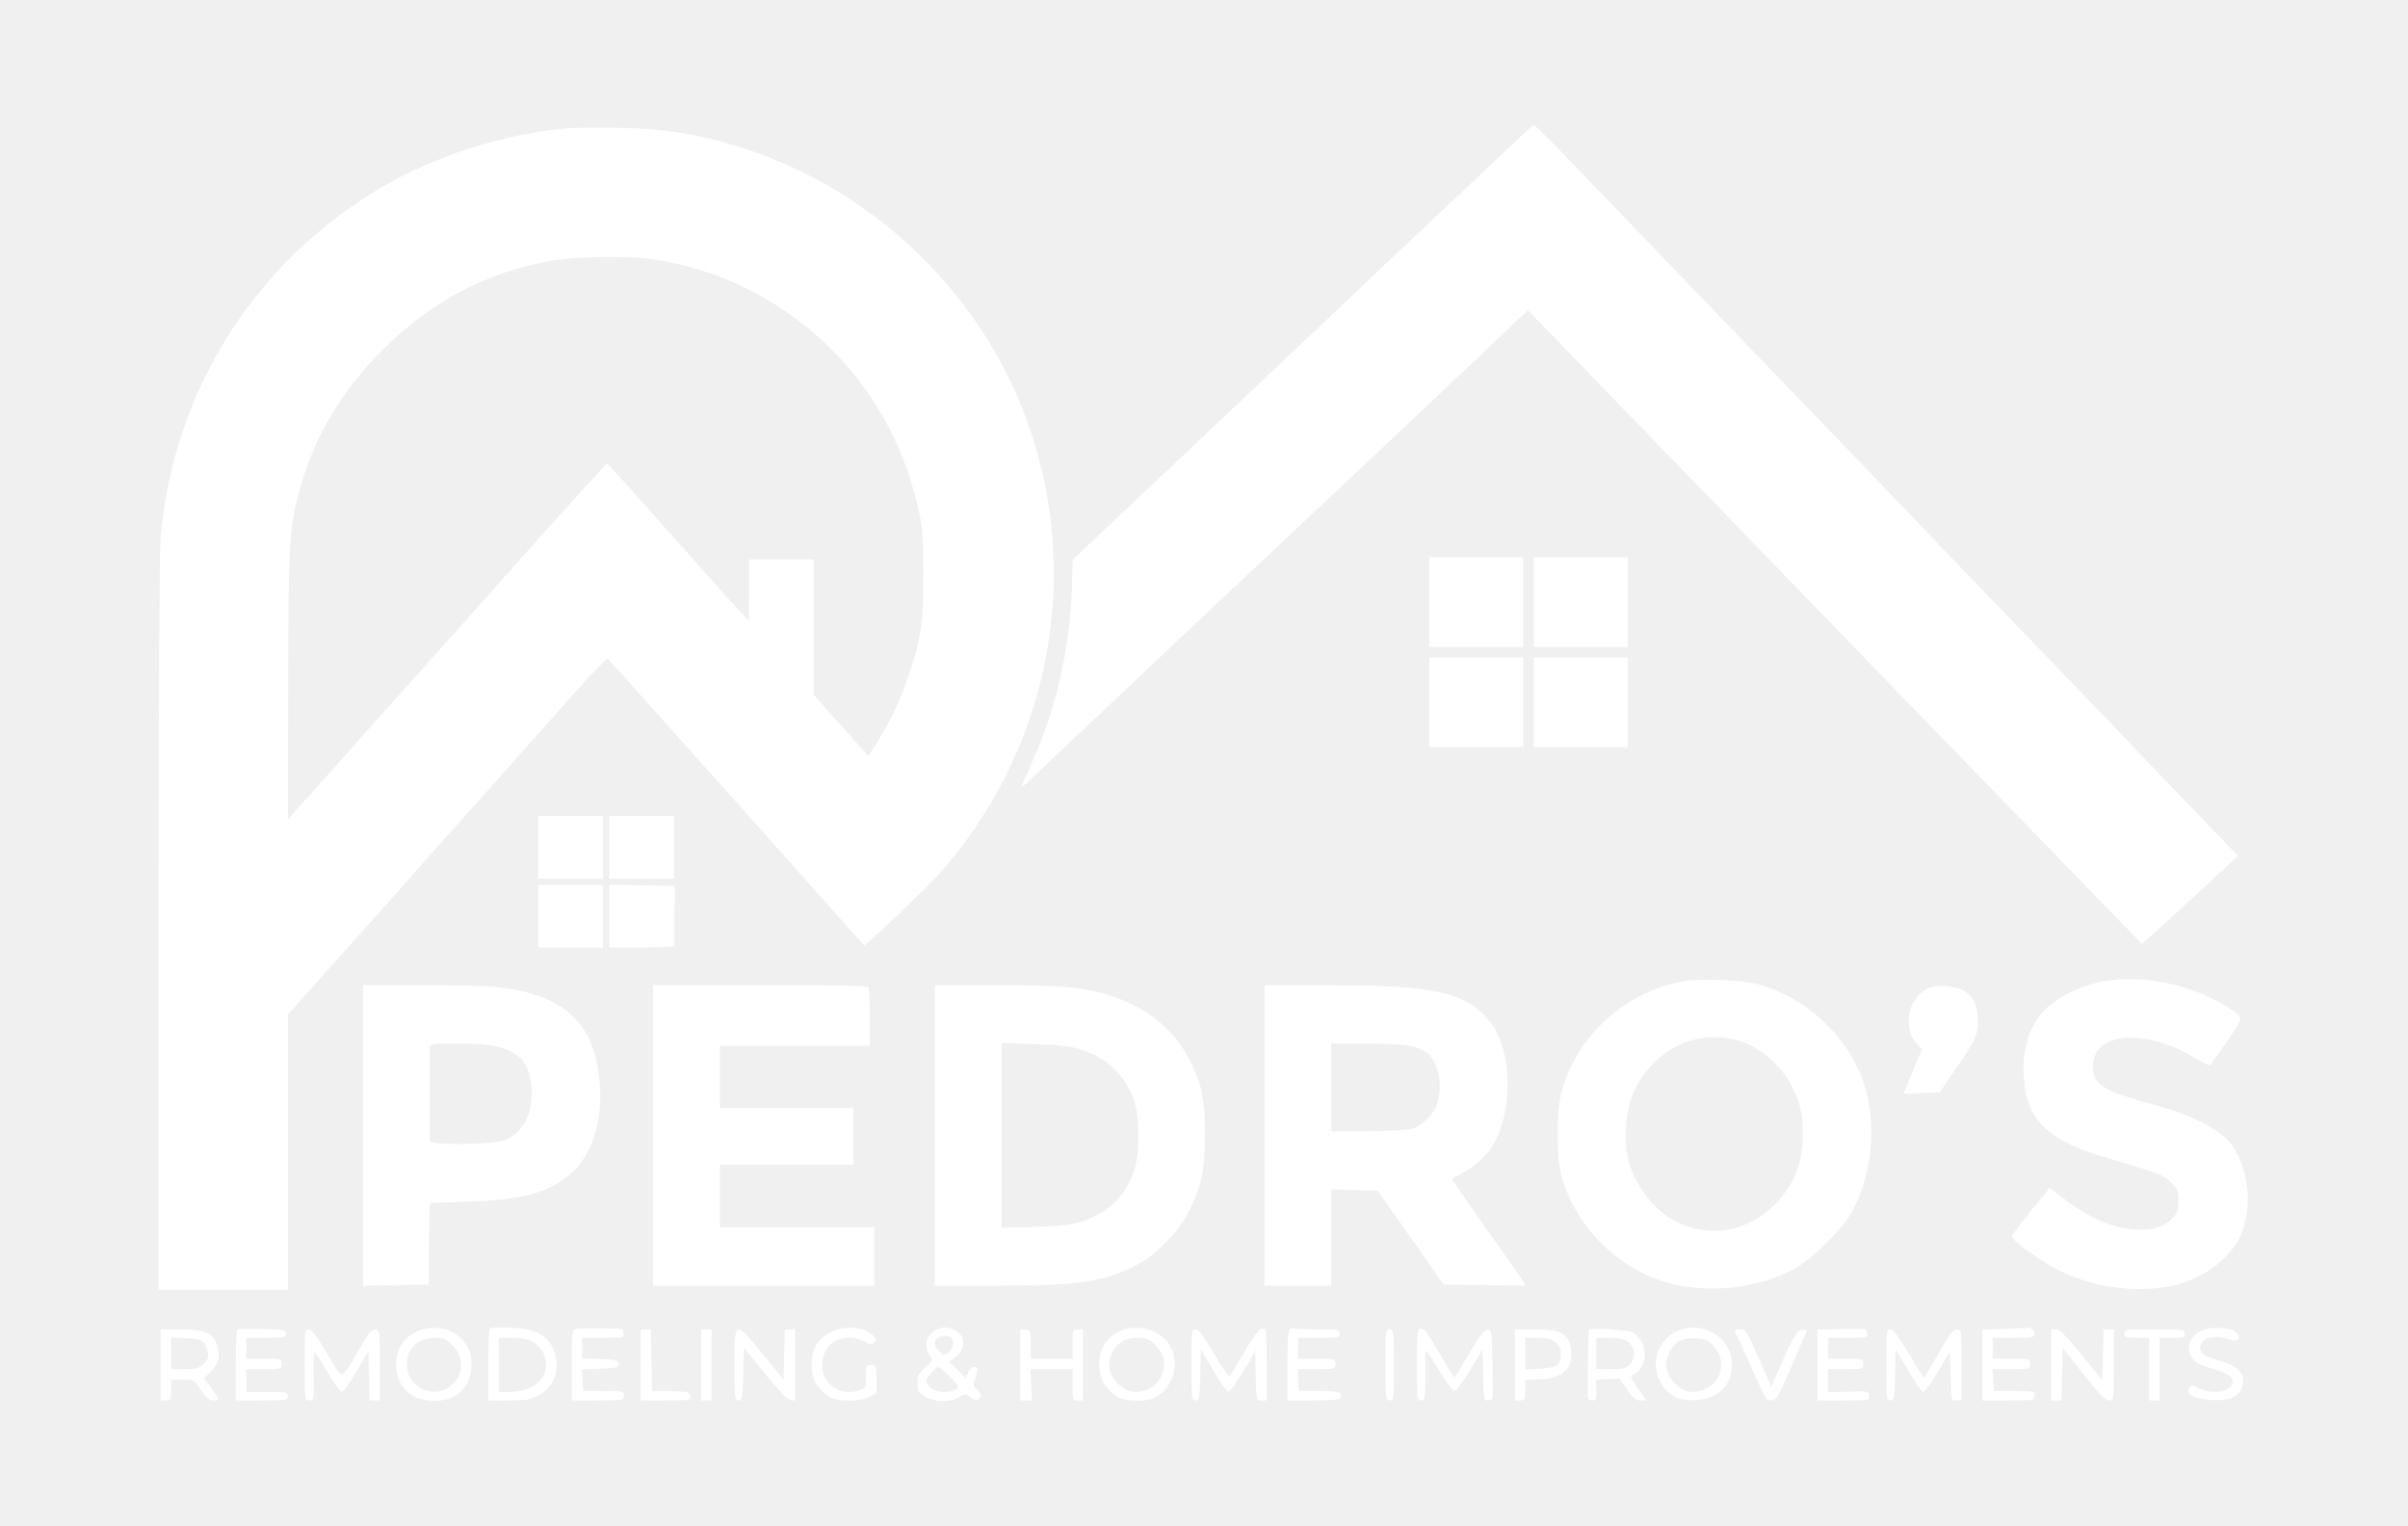
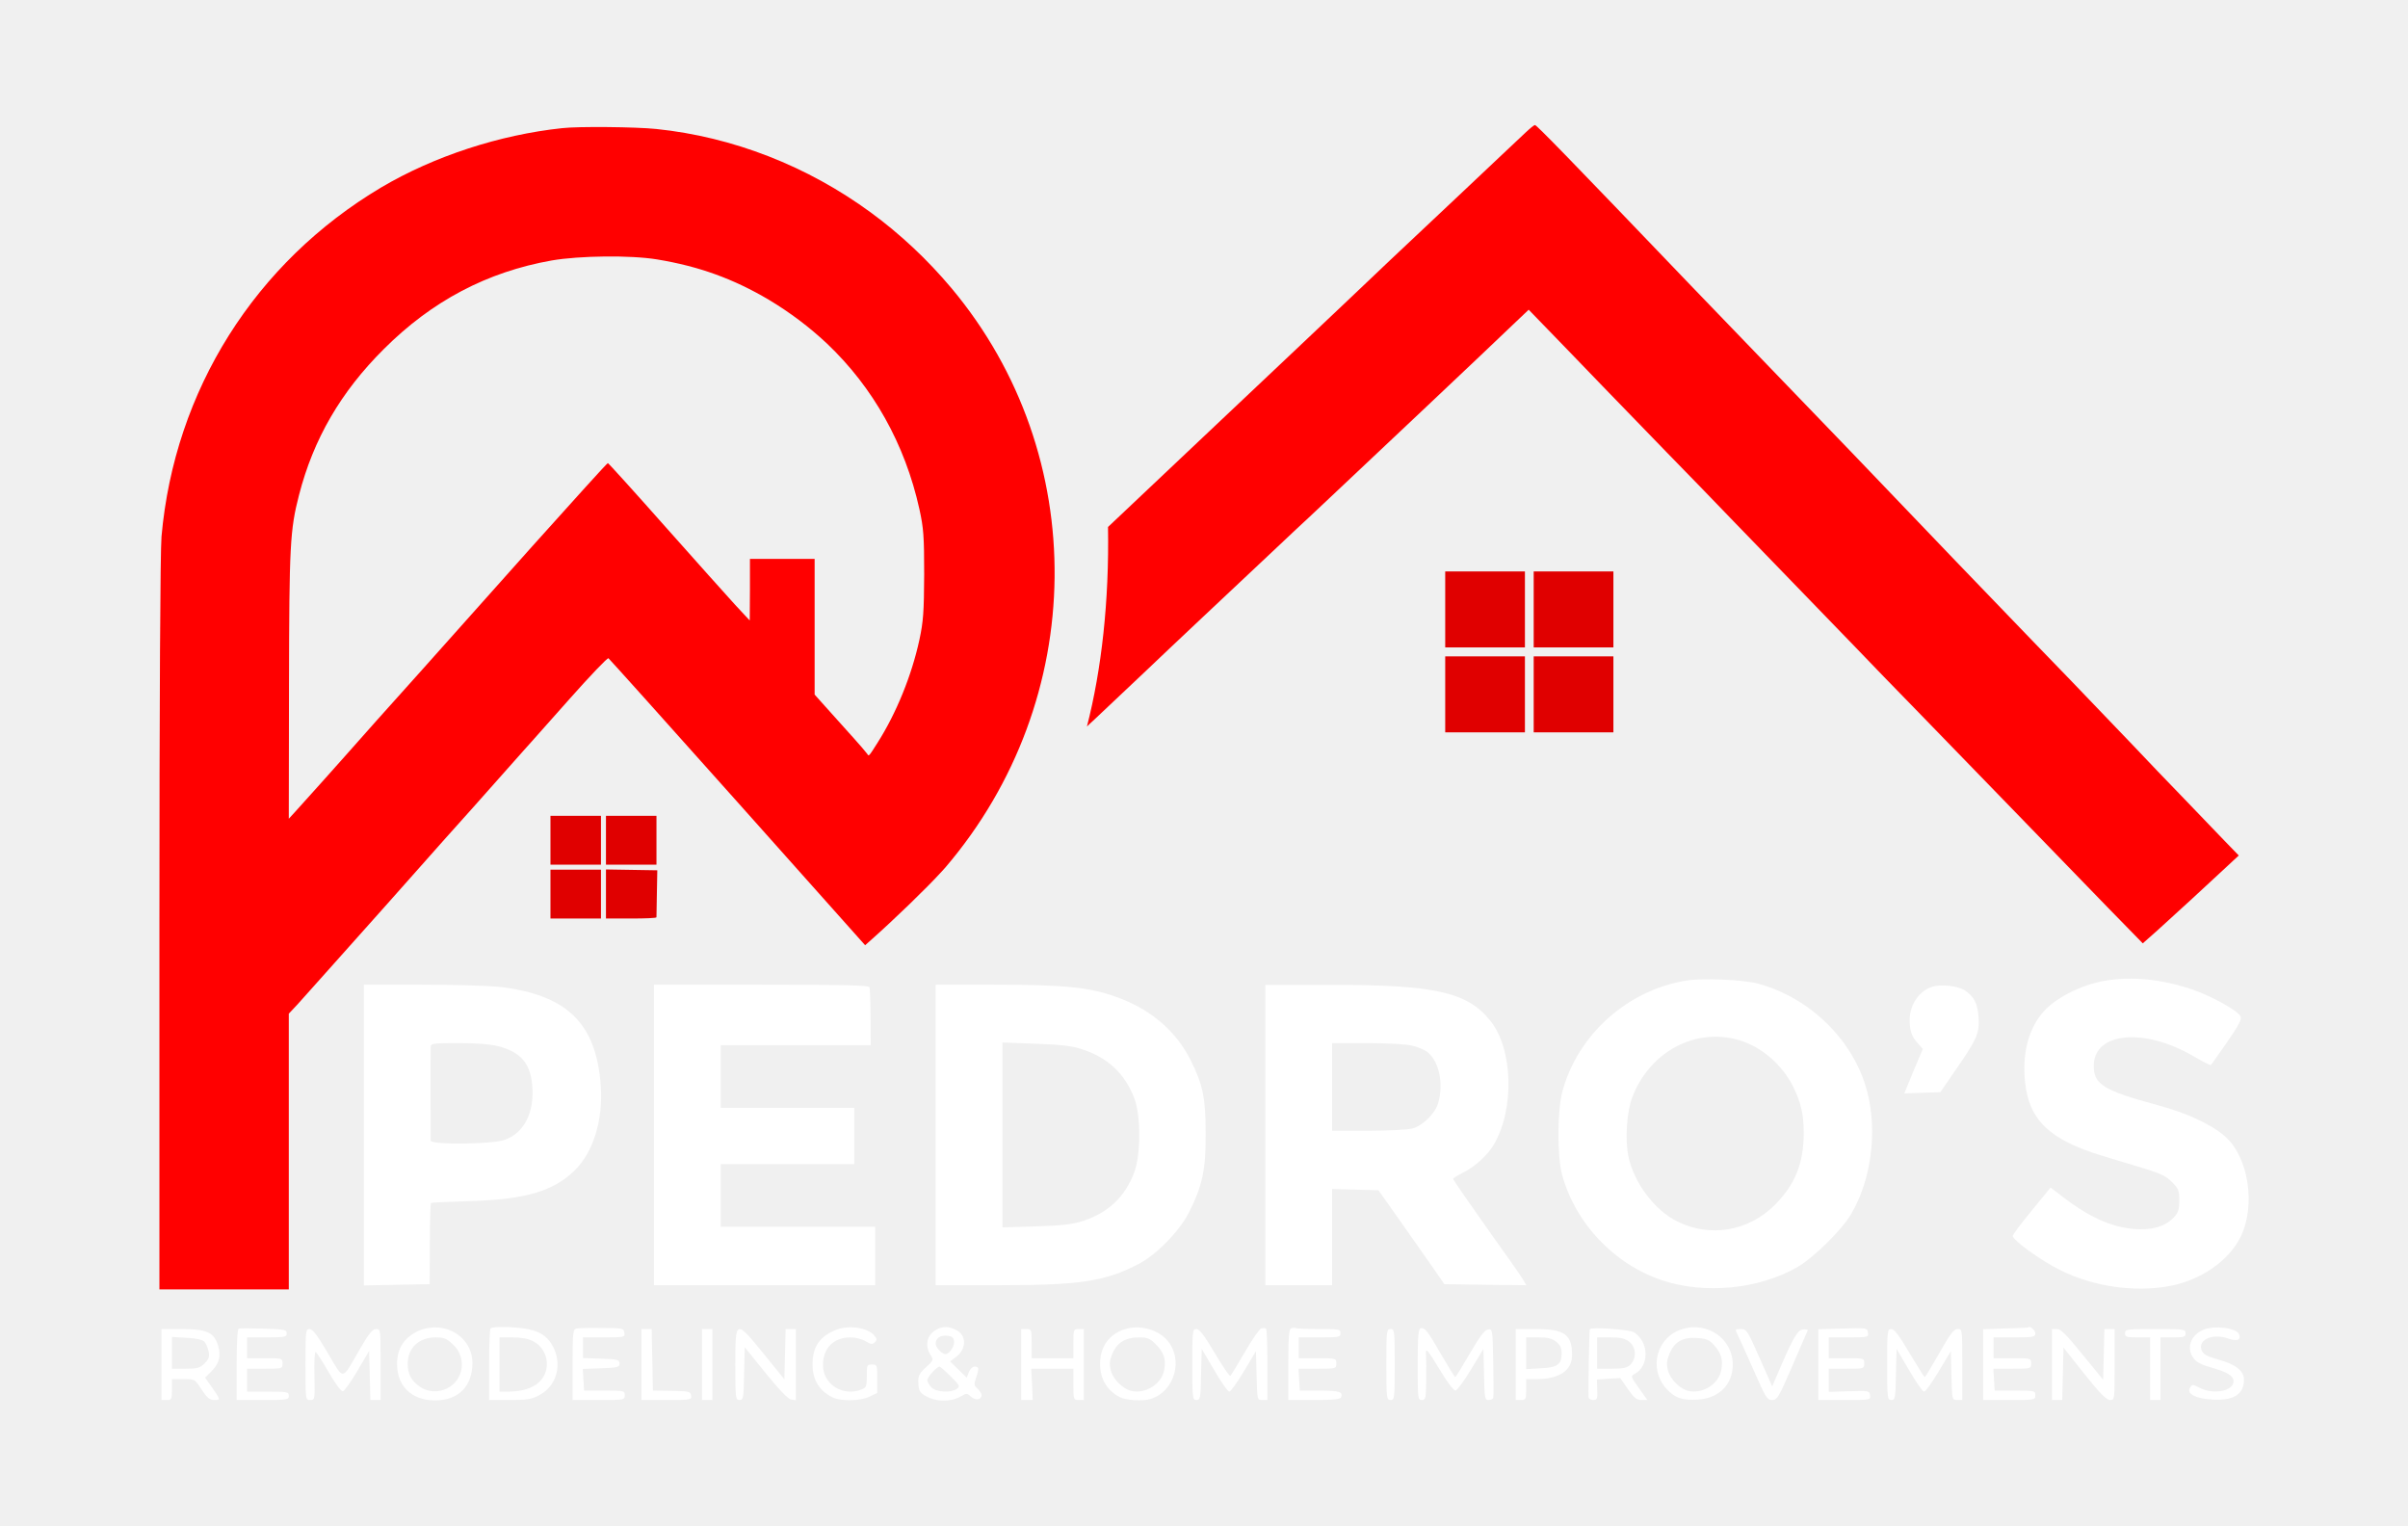
- <svg xmlns="http://www.w3.org/2000/svg" version="1.0" width="1154pt" height="731pt" viewBox="0 0 1154 731" preserveAspectRatio="xMidYMid meet">
-   <g transform="translate(0,731) scale(0.1,-0.1)" fill="white" stroke="none">
-     <path d="M7305 6672 c-22 -21 -164 -154 -315 -297 -314 -295 -393 -370 -540 -510 -58 -55 -376 -356 -708 -669 l-602 -569 -1 -71 c-4 -324 -76 -653 -204 -923 -24 -51 -41 -93 -38 -93 4 0 45 37 92 83 47 45 158 150 246 232 88 83 200 189 250 236 49 47 173 164 275 260 102 96 252 237 334 314 82 77 160 151 175 164 14 13 60 56 101 95 41 39 237 224 435 410 198 187 395 373 438 415 l79 75 96 -99 c53 -55 169 -174 256 -265 88 -91 230 -237 315 -325 86 -88 228 -234 315 -325 88 -91 225 -233 305 -315 80 -83 202 -209 271 -280 69 -72 208 -216 310 -320 102 -105 309 -318 460 -474 151 -156 352 -363 445 -459 l170 -174 70 62 c81 73 253 231 334 307 l56 52 -65 68 c-36 37 -124 129 -195 203 -72 74 -184 191 -249 260 -277 289 -338 353 -481 500 -82 85 -247 256 -365 379 -231 241 -443 463 -500 522 -203 210 -564 585 -770 799 -590 616 -740 770 -748 770 -4 0 -25 -17 -47 -38z" />
-     <path d="M2690 6693 c-300 -32 -613 -134 -867 -284 -604 -358 -991 -971 -1053 -1672 -6 -69 -10 -787 -10 -1859 l0 -1748 310 0 310 0 0 660 0 661 44 47 c24 26 215 241 426 477 210 237 396 446 414 465 17 19 85 96 151 170 66 74 124 140 130 146 5 6 88 99 184 207 96 108 178 194 183 191 4 -3 283 -313 619 -690 l611 -685 26 23 c126 112 303 284 359 350 686 803 699 1975 29 2775 -359 430 -874 707 -1415 762 -96 10 -372 13 -451 4z m455 -628 c200 -33 364 -92 535 -193 370 -219 626 -573 722 -1003 20 -91 23 -130 23 -314 -1 -179 -4 -225 -23 -313 -37 -171 -111 -352 -200 -492 -43 -68 -42 -67 -50 -54 -4 6 -39 47 -78 90 -39 43 -94 105 -123 137 l-51 57 0 325 0 325 -155 0 -155 0 0 -147 -1 -148 -69 74 c-38 41 -189 211 -337 377 -147 166 -271 303 -274 303 -3 1 -165 -178 -360 -396 -195 -219 -437 -490 -538 -603 -226 -252 -220 -245 -366 -410 -66 -74 -138 -155 -161 -180 -23 -25 -55 -61 -72 -80 l-32 -35 1 640 c1 672 5 744 48 911 69 268 200 494 406 699 231 231 495 370 805 425 133 23 378 26 505 5z" />
-     <path d="M6850 4425 l0 -215 225 0 225 0 0 215 0 215 -225 0 -225 0 0 -215z" />
-     <path d="M7350 4425 l0 -215 225 0 225 0 0 215 0 215 -225 0 -225 0 0 -215z" />
-     <path d="M6850 3945 l0 -215 225 0 225 0 0 215 0 215 -225 0 -225 0 0 -215z" />
-     <path d="M7350 3945 l0 -215 225 0 225 0 0 215 0 215 -225 0 -225 0 0 -215z" />
-     <path d="M2580 3250 l0 -150 155 0 155 0 0 150 0 150 -155 0 -155 0 0 -150z" />
-     <path d="M2920 3250 l0 -150 155 0 155 0 0 150 0 150 -155 0 -155 0 0 -150z" />
-     <path d="M2580 2920 l0 -150 155 0 155 0 0 150 0 150 -155 0 -155 0 0 -150z" />
-     <path d="M2920 2920 l0 -150 155 0 c85 0 155 3 155 8 0 4 1 70 2 147 l2 140 -157 3 -157 3 0 -151z" />
-     <path d="M8079 2610 c-282 -45 -521 -258 -595 -530 -25 -91 -26 -310 -2 -400 63 -232 247 -428 478 -506 204 -69 467 -43 650 63 79 46 213 178 258 255 95 162 126 392 77 583 -62 244 -272 452 -524 520 -68 19 -266 27 -342 15z m252 -286 c105 -31 203 -115 256 -218 39 -77 53 -135 53 -226 0 -147 -41 -247 -138 -345 -126 -126 -309 -158 -467 -80 -109 53 -209 186 -235 312 -17 81 -8 215 19 285 84 218 303 334 512 272z" />
-     <path d="M10085 2609 c-119 -20 -248 -87 -305 -159 -66 -83 -93 -196 -79 -328 19 -181 118 -275 367 -351 56 -17 147 -45 202 -61 79 -24 108 -38 135 -66 31 -31 35 -40 35 -88 0 -43 -5 -58 -25 -80 -37 -40 -91 -59 -164 -58 -117 2 -232 50 -365 152 l-63 48 -89 -109 c-49 -59 -90 -114 -92 -122 -4 -19 137 -121 232 -167 158 -77 348 -104 514 -75 153 27 289 121 346 237 74 152 37 385 -76 482 -67 58 -184 112 -323 149 -258 70 -305 99 -305 188 0 162 242 185 480 45 41 -24 77 -42 81 -41 3 2 38 52 79 111 57 83 71 110 63 123 -18 30 -140 97 -234 129 -142 48 -286 63 -414 41z" />
-     <path d="M1740 1870 l0 -721 158 3 157 3 1 193 c0 105 3 194 5 196 2 2 87 6 189 9 264 8 397 47 500 147 89 87 137 242 125 406 -21 300 -163 437 -490 474 -49 5 -215 10 -367 10 l-278 0 0 -720z m644 425 c105 -27 152 -80 162 -181 14 -132 -37 -236 -133 -268 -60 -21 -353 -24 -353 -3 -1 31 -1 434 0 450 0 15 13 17 133 17 87 0 153 -5 191 -15z" />
-     <path d="M3130 1870 l0 -720 530 0 530 0 0 140 0 140 -370 0 -370 0 0 150 0 150 320 0 320 0 0 135 0 135 -320 0 -320 0 0 150 0 150 359 0 360 0 -1 133 c0 72 -3 138 -5 145 -4 9 -117 12 -519 12 l-514 0 0 -720z" />
-     <path d="M4480 1870 l0 -720 303 0 c393 0 509 18 672 103 84 44 195 158 239 246 64 126 81 205 80 376 0 171 -13 236 -72 353 -66 133 -181 235 -332 294 -140 55 -258 68 -612 68 l-278 0 0 -720z m697 412 c128 -40 211 -119 256 -239 31 -84 30 -273 -2 -354 -44 -116 -123 -190 -241 -230 -53 -17 -96 -23 -227 -27 l-163 -5 0 443 0 443 158 -6 c117 -4 173 -10 219 -25z" />
-     <path d="M6060 1869 l0 -719 160 0 160 0 0 230 0 231 111 -3 111 -3 106 -150 c58 -82 129 -184 158 -225 l52 -75 197 -3 196 -2 -16 27 c-9 16 -88 128 -176 251 -87 123 -159 227 -159 231 0 4 20 17 45 29 57 28 120 84 150 136 100 170 92 457 -16 592 -110 139 -268 174 -771 173 l-308 0 0 -720z m699 430 c28 -6 62 -20 77 -31 56 -45 79 -149 53 -243 -14 -51 -73 -110 -124 -124 -22 -6 -118 -11 -212 -11 l-173 0 0 210 0 210 165 0 c90 0 187 -5 214 -11z" />
-     <path d="M9256 2580 c-61 -19 -106 -83 -108 -153 -1 -57 9 -86 39 -118 l24 -27 -45 -106 -44 -107 86 3 87 3 72 105 c104 149 116 178 111 253 -4 68 -23 103 -70 132 -34 20 -113 28 -152 15z" />
-     <path d="M1140 942 c-6 -2 -10 -71 -10 -173 l0 -169 125 0 c118 0 125 1 125 20 0 19 -7 20 -100 20 l-100 0 0 55 0 55 85 0 c84 0 85 0 85 25 0 25 -1 25 -85 25 l-85 0 0 50 0 50 95 0 c87 0 95 2 95 19 0 18 -9 20 -110 23 -61 2 -115 2 -120 0z" />
-     <path d="M2015 937 c-79 -31 -118 -88 -116 -169 2 -104 71 -169 180 -170 113 -1 181 67 181 180 0 95 -79 170 -180 170 -19 0 -48 -5 -65 -11z m151 -70 c47 -43 57 -113 24 -165 -38 -61 -122 -79 -181 -39 -41 28 -59 60 -59 110 0 76 52 126 133 127 40 0 53 -5 83 -33z" />
-     <path d="M2347 943 c-4 -3 -7 -82 -7 -175 l0 -168 98 0 c84 0 105 3 142 23 80 42 110 137 71 223 -24 53 -60 80 -122 93 -55 12 -172 15 -182 4z m203 -61 c73 -36 90 -137 32 -194 -31 -31 -81 -47 -149 -48 l-43 0 0 130 0 130 63 0 c39 0 75 -6 97 -18z" />
-     <path d="M2758 942 c-16 -3 -18 -20 -18 -173 l0 -169 125 0 c123 0 125 0 125 23 0 21 -3 22 -97 22 l-98 0 -3 52 -3 52 88 3 c80 3 88 5 88 23 0 18 -8 20 -87 23 l-88 3 0 49 0 50 101 0 c98 0 100 1 97 22 -3 22 -7 23 -108 23 -58 1 -113 0 -122 -3z" />
-     <path d="M4005 937 c-81 -32 -115 -81 -115 -167 0 -72 31 -124 93 -156 39 -21 135 -20 180 2 l37 18 0 68 c0 66 -1 68 -25 68 -24 0 -25 -3 -25 -55 0 -50 -2 -56 -26 -65 -90 -35 -184 26 -184 117 0 82 51 133 132 133 24 0 56 -8 73 -19 26 -15 32 -16 44 -4 11 12 10 17 -5 34 -32 36 -120 49 -179 26z" />
-     <path d="M4485 938 c-47 -25 -59 -77 -29 -123 15 -23 14 -25 -22 -58 -31 -28 -38 -41 -37 -70 1 -47 8 -56 54 -77 46 -20 109 -17 151 8 25 15 29 15 47 -2 22 -20 51 -15 51 7 0 8 -9 22 -19 31 -18 16 -18 21 -6 56 7 21 11 41 8 44 -14 14 -34 4 -44 -21 l-10 -26 -40 39 -40 39 26 19 c53 38 55 105 4 131 -33 18 -66 19 -94 3z m83 -56 c4 -24 -22 -62 -41 -62 -17 0 -47 32 -47 50 0 26 22 41 55 38 23 -2 31 -9 33 -26z m-16 -169 c43 -42 46 -48 30 -59 -27 -21 -99 -17 -122 6 -11 11 -20 27 -20 35 0 15 46 65 59 65 3 0 27 -21 53 -47z" />
-     <path d="M5389 940 c-76 -23 -120 -83 -121 -163 -1 -74 32 -131 94 -163 30 -16 111 -21 148 -9 117 36 160 193 77 284 -46 50 -130 72 -198 51z m146 -73 c39 -39 50 -72 40 -124 -12 -67 -91 -116 -159 -99 -40 10 -85 55 -96 96 -8 31 -7 47 6 80 22 54 63 80 128 80 41 0 53 -5 81 -33z" />
-     <path d="M6040 943 c-8 -2 -43 -53 -78 -113 -35 -60 -66 -112 -70 -114 -4 -3 -38 47 -75 110 -50 84 -73 114 -87 114 -19 0 -20 -7 -20 -170 0 -162 1 -170 20 -170 18 0 20 8 22 123 l3 122 60 -102 c33 -57 65 -103 72 -103 7 0 38 44 70 97 l58 97 3 -117 c3 -117 3 -117 27 -117 l25 0 0 169 c0 94 -3 172 -7 174 -5 2 -15 2 -23 0z" />
-     <path d="M6183 943 c-10 -3 -13 -48 -13 -174 l0 -169 124 0 c94 0 125 3 129 13 10 26 -9 32 -103 32 l-95 0 -3 53 -3 52 90 0 c90 0 91 0 91 25 0 25 -1 25 -90 25 l-90 0 0 50 0 50 100 0 c93 0 100 1 100 20 0 19 -7 20 -99 20 -55 0 -105 2 -113 4 -7 3 -19 2 -25 -1z" />
-     <path d="M6803 943 c-10 -4 -13 -48 -13 -174 0 -162 1 -169 20 -169 18 0 20 7 21 93 1 50 0 106 -1 122 -3 39 4 32 71 -78 30 -51 62 -92 70 -92 7 0 41 45 74 100 l60 100 3 -122 c2 -113 4 -123 21 -123 11 0 21 4 23 10 2 5 2 82 0 170 -3 159 -3 161 -25 158 -16 -2 -39 -33 -87 -115 -36 -62 -67 -113 -70 -113 -3 0 -33 49 -68 109 -65 114 -79 131 -99 124z" />
-     <path d="M7615 939 c-3 -4 -8 -294 -6 -326 1 -7 10 -13 21 -13 21 0 23 5 20 62 l-1 36 56 4 56 3 36 -52 c30 -43 42 -53 65 -53 l29 0 -41 57 c-39 55 -40 57 -20 68 71 38 69 153 -3 199 -22 14 -205 27 -212 15z m189 -60 c33 -26 36 -79 6 -109 -16 -16 -33 -20 -90 -20 l-70 0 0 75 0 75 64 0 c49 0 69 -5 90 -21z" />
-     <path d="M8059 940 c-123 -37 -164 -186 -79 -284 41 -46 78 -59 153 -54 101 6 167 72 167 168 0 122 -120 207 -241 170z m152 -78 c34 -38 43 -70 34 -119 -12 -67 -91 -116 -159 -99 -40 10 -85 55 -96 96 -8 31 -7 47 6 80 24 59 64 82 133 77 46 -3 59 -9 82 -35z" />
-     <path d="M8808 942 l-98 -3 0 -169 0 -170 126 0 c124 0 125 0 122 23 -3 21 -6 22 -100 19 l-98 -3 0 55 0 56 85 0 c84 0 85 0 85 25 0 25 -1 25 -85 25 l-85 0 0 50 0 50 96 0 c92 0 95 1 92 22 -3 24 -3 24 -140 20z" />
-     <path d="M9608 943 l-108 -4 0 -169 0 -170 125 0 c123 0 125 0 125 23 0 21 -3 22 -97 22 l-98 0 -3 53 -3 52 90 0 c90 0 91 0 91 25 0 25 -1 25 -90 25 l-90 0 0 50 0 50 100 0 c91 0 100 2 100 19 0 15 -26 38 -33 29 -1 -1 -50 -4 -109 -5z" />
-     <path d="M10554 936 c-62 -27 -82 -91 -44 -138 12 -17 41 -31 82 -42 77 -22 108 -40 108 -66 0 -47 -94 -66 -162 -32 -34 18 -36 18 -47 0 -17 -28 28 -52 109 -56 101 -6 150 26 150 96 0 42 -42 74 -124 96 -51 14 -70 24 -78 42 -23 51 49 85 125 59 44 -15 64 -8 54 19 -12 32 -119 45 -173 22z" />
-     <path d="M770 770 l0 -170 25 0 c23 0 25 3 25 50 l0 50 55 0 c55 0 55 0 87 -50 27 -40 39 -50 61 -50 31 0 31 0 -15 66 l-29 41 30 30 c38 38 47 74 32 124 -19 63 -55 79 -173 79 l-98 0 0 -170z m205 110 c8 -9 17 -30 21 -47 5 -26 1 -37 -19 -57 -23 -23 -35 -26 -92 -26 l-65 0 0 76 0 76 70 -4 c44 -2 75 -9 85 -18z" />
-     <path d="M1460 770 c0 -170 0 -170 23 -170 22 0 22 2 20 115 -2 63 1 115 5 115 4 0 32 -43 62 -95 34 -59 61 -94 69 -93 8 2 40 46 70 98 l56 95 3 -117 3 -118 24 0 25 0 0 170 c0 170 0 170 -22 170 -18 -1 -34 -21 -78 -97 -88 -153 -74 -152 -153 -18 -50 85 -73 115 -87 115 -19 0 -20 -7 -20 -170z" />
-     <path d="M3070 770 l0 -170 121 0 c117 0 120 1 117 21 -3 20 -10 21 -93 23 l-90 1 -3 148 -3 147 -24 0 -25 0 0 -170z" />
-     <path d="M3360 770 l0 -170 25 0 25 0 0 170 0 170 -25 0 -25 0 0 -170z" />
-     <path d="M3520 770 c0 -162 1 -170 20 -170 18 0 20 8 22 127 l3 126 100 -124 c66 -81 108 -125 123 -127 l22 -3 0 170 0 171 -25 0 -24 0 -3 -120 -3 -121 -98 121 c-136 167 -137 167 -137 -50z" />
-     <path d="M4890 770 l0 -170 28 0 27 0 -3 75 -4 75 101 0 101 0 0 -75 c0 -73 1 -75 25 -75 l25 0 0 170 0 170 -25 0 c-24 0 -25 -2 -25 -70 l0 -70 -100 0 -100 0 0 70 c0 68 -1 70 -25 70 l-25 0 0 -170z" />
-     <path d="M6640 770 c0 -163 1 -170 20 -170 19 0 20 7 20 170 0 163 -1 170 -20 170 -19 0 -20 -7 -20 -170z" />
-     <path d="M7260 770 l0 -170 25 0 c23 0 25 3 25 50 l0 50 48 0 c111 0 172 41 172 116 0 98 -37 124 -174 124 l-96 0 0 -170z m194 109 c18 -14 26 -30 26 -53 0 -56 -19 -70 -99 -74 l-71 -4 0 76 0 76 59 0 c44 0 65 -5 85 -21z" />
-     <path d="M8323 913 c8 -16 43 -92 77 -170 58 -132 64 -143 89 -143 24 0 31 12 96 162 39 89 72 166 74 171 2 4 -9 7 -23 5 -27 -3 -50 -45 -132 -238 l-15 -35 -61 138 c-58 131 -62 137 -89 137 -29 0 -29 -1 -16 -27z" />
-     <path d="M9040 770 c0 -162 1 -170 20 -170 18 0 20 8 22 123 l3 122 60 -102 c33 -57 65 -103 72 -103 7 0 38 44 70 97 l58 97 3 -117 c3 -117 3 -117 27 -117 l25 0 0 170 c0 170 0 170 -22 170 -19 0 -35 -22 -88 -115 -36 -63 -67 -115 -70 -115 -3 0 -35 52 -73 115 -50 85 -73 115 -87 115 -19 0 -20 -7 -20 -170z" />
-     <path d="M9830 770 l0 -170 25 0 24 0 3 125 3 126 100 -126 c74 -93 106 -125 123 -125 22 0 22 0 22 170 l0 170 -25 0 -24 0 -3 -122 -3 -121 -99 121 c-76 94 -104 122 -122 122 l-24 0 0 -170z" />
-     <path d="M10180 920 c0 -18 7 -20 60 -20 l60 0 0 -150 0 -150 25 0 25 0 0 150 0 150 60 0 c53 0 60 2 60 20 0 19 -7 20 -145 20 -138 0 -145 -1 -145 -20z" />
+ <svg xmlns="http://www.w3.org/2000/svg" version="1.1" id="Capa_1" x="0px" y="0px" viewBox="0 0 1154 731" style="enable-background:new 0 0 1154 731;" xml:space="preserve">
+   <style type="text/css">
+ 	.st0{fill:#FF0000;}
+ 	.st1{fill:#E00000;}
+ 	.st2{fill:#FFFFFF;}
+ </style>
+   <g>
+     <g>
+       <path class="st0" d="M1072.9,409.9l-5.6,5.2c-8.1,7.6-25.3,23.4-33.4,30.7l-7,6.2l-17-17.4c-9.3-9.6-29.4-30.3-44.5-45.9    c-15.1-15.6-35.8-36.9-46-47.4c-10.2-10.4-24.1-24.8-31-32c-6.9-7.1-19.1-19.7-27.1-28c-8-8.2-21.7-22.4-30.5-31.5    c-8.7-9.1-22.9-23.7-31.5-32.5c-8.5-8.8-22.7-23.4-31.5-32.5c-8.7-9.1-20.3-21-25.6-26.5l-9.6-9.9l-7.9,7.5    c-4.3,4.2-24,22.8-43.8,41.5c-19.8,18.6-39.4,37.1-43.5,41c-4.1,3.9-8.7,8.2-10.1,9.5c-1.5,1.3-9.3,8.7-17.5,16.4    s-23.2,21.8-33.4,31.4c-10.2,9.6-22.6,21.3-27.5,26c-5,4.7-16.2,15.3-25,23.6c-1,0.9-2,1.8-3,2.8c7-27.2,10.7-60.1,10.1-95.6    l43.6-41.2c33.2-31.3,65-61.4,70.8-66.9c14.7-14,22.6-21.5,54-51c15.1-14.3,29.3-27.6,31.5-29.7c2.2-2.1,4.3-3.8,4.7-3.8    c0.8,0,15.8,15.4,74.8,77c20.6,21.4,56.7,58.9,77,79.9c5.7,5.9,26.9,28.1,50,52.2c11.8,12.3,28.3,29.4,36.5,37.9    c14.3,14.7,20.4,21.1,48.1,50c6.5,6.9,17.7,18.6,24.9,26c7.1,7.4,15.9,16.6,19.5,20.3L1072.9,409.9z" />
+     </g>
+     <g>
+       <path class="st0" d="M456,138.1c-11.5-13.7-24.5-25.9-38.7-36.3c-30.3-22.2-66-36.2-102.8-40c-9.6-1-37.2-1.3-45.1-0.4    c-30,3.2-61.3,13.4-86.7,28.4C122.3,125.7,83.6,187,77.4,257.1c-0.6,6.9-1,78.7-1,185.9v174.8h62V485.7l4.4-4.7    c2.4-2.6,21.5-24.1,42.6-47.7c21-23.7,39.6-44.6,41.4-46.5c1.7-1.9,8.5-9.6,15.1-17c6.6-7.4,12.4-14,13-14.6    c0.5-0.6,8.8-9.9,18.4-20.7s17.8-19.4,18.3-19.1c0.4,0.3,28.3,31.3,61.9,69l61.1,68.5l2.6-2.3c11.4-10.1,27-25.2,34-32.9    c0.7-0.8,1.4-1.5,1.9-2.1C521.7,335.3,523,218.1,456,138.1z M407.8,352.2c-3.9-4.3-9.4-10.5-12.3-13.7l-5.1-5.7v-65h-31v14.7    l-0.1,14.8l-6.9-7.4c-3.8-4.1-18.9-21.1-33.7-37.7c-14.7-16.6-27.1-30.3-27.4-30.3c-0.4,0-16.5,17.9-36,39.6    c-19.5,21.9-43.7,49-53.8,60.3c-22.6,25.2-22,24.5-36.6,41c-6.6,7.4-13.8,15.5-16.1,18c-2.3,2.5-5.5,6.1-7.2,8l-3.2,3.5l0.1-64    c0.1-67.2,0.5-74.4,4.8-91.1c6.9-26.8,20-49.4,40.6-69.9c23.1-23.1,49.5-37,80.5-42.5c13.3-2.3,37.8-2.6,50.5-0.5    c20,3.3,36.4,9.2,53.5,19.3c10.2,6.1,19.6,13.2,28,21.1c22,20.9,37.3,48,44.2,79.2c2,9.1,2.3,13,2.3,31.4    c-0.1,17.9-0.4,22.5-2.3,31.3c-3.7,17.1-11.1,35.2-20,49.2c-4.3,6.8-4.2,6.7-5,5.4c-0.4-0.6-3.8-4.6-7.6-8.8    C407.9,352.4,407.8,352.3,407.8,352.2z" />
+     </g>
  </g>
+   <g>
+     <path class="st1" d="M692.6,292v18.2h19.1h19.1V292v-18.2h-19.1h-19.1V292z" />
+     <path class="st1" d="M735,292v18.2h19.1h19.1V292v-18.2h-19.1H735V292z" />
+     <path class="st1" d="M692.6,332.7v18.2h19.1h19.1v-18.2v-18.2h-19.1h-19.1V332.7z" />
+     <path class="st1" d="M735,332.7v18.2h19.1h19.1v-18.2v-18.2h-19.1H735V332.7z" />
+   </g>
+   <g>
+     <path class="st1" d="M263.8,402.6v11.7h12.1H288v-11.7v-11.7h-12.1h-12.1V402.6z" />
+     <path class="st1" d="M290.4,402.6v11.7h12.1h12.1v-11.7v-11.7h-12.1h-12.1V402.6z" />
+     <path class="st1" d="M263.8,428.4v11.7h12.1H288v-11.7v-11.7h-12.1h-12.1V428.4z" />
+     <path class="st1" d="M290.4,428.4v11.7h12.1c6.7,0,12.1-0.2,12.1-0.6c0-0.3,0.1-5.5,0.2-11.5l0.2-11l-12.3-0.2l-12.3-0.2V428.4z" />
+   </g>
+   <path class="st2" d="M808.3,469.8c-28.2,4.5-52.1,25.8-59.5,53c-2.5,9.1-2.6,31-0.2,40c6.3,23.2,24.7,42.8,47.8,50.6  c20.4,6.9,46.7,4.3,65-6.3c7.9-4.6,21.3-17.8,25.8-25.5c9.5-16.2,12.6-39.2,7.7-58.3c-6.2-24.4-27.2-45.2-52.4-52  C835.7,469.4,815.9,468.6,808.3,469.8z M833.5,498.4c10.5,3.1,20.3,11.5,25.6,21.8c3.9,7.7,5.3,13.5,5.3,22.6  c0,14.7-4.1,24.7-13.8,34.5c-12.6,12.6-30.9,15.8-46.7,8c-10.9-5.3-20.9-18.6-23.5-31.2c-1.7-8.1-0.8-21.5,1.9-28.5  C790.7,503.8,812.6,492.2,833.5,498.4z" />
+   <path class="st2" d="M1008.9,469.9c-11.9,2-24.8,8.7-30.5,15.9c-6.6,8.3-9.3,19.6-7.9,32.8c1.9,18.1,11.8,27.5,36.7,35.1  c5.6,1.7,14.7,4.5,20.2,6.1c7.9,2.4,10.8,3.8,13.5,6.6c3.1,3.1,3.5,4,3.5,8.8c0,4.3-0.5,5.8-2.5,8c-3.7,4-9.1,5.9-16.4,5.8  c-11.7-0.2-23.2-5-36.5-15.2l-6.3-4.8l-8.9,10.9c-4.9,5.9-9,11.4-9.2,12.2c-0.4,1.9,13.7,12.1,23.2,16.7  c15.8,7.7,34.8,10.4,51.4,7.5c15.3-2.7,28.9-12.1,34.6-23.7c7.4-15.2,3.7-38.5-7.6-48.2c-6.7-5.8-18.4-11.2-32.3-14.9  c-25.8-7-30.5-9.9-30.5-18.8c0-16.2,24.2-18.5,48-4.5c4.1,2.4,7.7,4.2,8.1,4.1c0.3-0.2,3.8-5.2,7.9-11.1c5.7-8.3,7.1-11,6.3-12.3  c-1.8-3-14-9.7-23.4-12.9C1036.1,469.2,1021.7,467.7,1008.9,469.9z" />
+   <path class="st2" d="M174.4,543.8v72.1l15.8-0.3l15.7-0.3L206,596c0-10.5,0.3-19.4,0.5-19.6s8.7-0.6,18.9-0.9  c26.4-0.8,39.7-4.7,50-14.7c8.9-8.7,13.7-24.2,12.5-40.6c-2.1-30-16.3-43.7-49-47.4c-4.9-0.5-21.5-1-36.7-1h-27.8V543.8z   M238.8,501.3c10.5,2.7,15.2,8,16.2,18.1c1.4,13.2-3.7,23.6-13.3,26.8c-6,2.1-35.3,2.4-35.3,0.3c-0.1-3.1-0.1-43.4,0-45  c0-1.5,1.3-1.7,13.3-1.7C228.4,499.8,235,500.3,238.8,501.3z" />
+   <path class="st2" d="M313.4,543.8v72h53h53v-14v-14h-37h-37v-15v-15h32h32v-13.5v-13.5h-32h-32v-15v-15h35.9h36l-0.1-13.3  c0-7.2-0.3-13.8-0.5-14.5c-0.4-0.9-11.7-1.2-51.9-1.2h-51.4V543.8z" />
+   <path class="st2" d="M448.4,543.8v72h30.3c39.3,0,50.9-1.8,67.2-10.3c8.4-4.4,19.5-15.8,23.9-24.6c6.4-12.6,8.1-20.5,8-37.6  c0-17.1-1.3-23.6-7.2-35.3c-6.6-13.3-18.1-23.5-33.2-29.4c-14-5.5-25.8-6.8-61.2-6.8h-27.8V543.8z M518.1,502.6  c12.8,4,21.1,11.9,25.6,23.9c3.1,8.4,3,27.3-0.2,35.4c-4.4,11.6-12.3,19-24.1,23c-5.3,1.7-9.6,2.3-22.7,2.7l-16.3,0.5v-44.3v-44.3  l15.8,0.6C507.9,500.5,513.5,501.1,518.1,502.6z" />
+   <path class="st2" d="M606.4,543.9v71.9h16h16v-23v-23.1l11.1,0.3l11.1,0.3l10.6,15c5.8,8.2,12.9,18.4,15.8,22.5l5.2,7.5l19.7,0.3  l19.6,0.2l-1.6-2.7c-0.9-1.6-8.8-12.8-17.6-25.1c-8.7-12.3-15.9-22.7-15.9-23.1c0-0.4,2-1.7,4.5-2.9c5.7-2.8,12-8.4,15-13.6  c10-17,9.2-45.7-1.6-59.2c-11-13.9-26.8-17.4-77.1-17.3h-30.8V543.9z M676.3,500.9c2.8,0.6,6.2,2,7.7,3.1c5.6,4.5,7.9,14.9,5.3,24.3  c-1.4,5.1-7.3,11-12.4,12.4c-2.2,0.6-11.8,1.1-21.2,1.1h-17.3v-21v-21h16.5C663.9,499.8,673.6,500.3,676.3,500.9z" />
+   <path class="st2" d="M926,472.8c-6.1,1.9-10.6,8.3-10.8,15.3c-0.1,5.7,0.9,8.6,3.9,11.8l2.4,2.7l-4.5,10.6l-4.4,10.7l8.6-0.3  l8.7-0.3l7.2-10.5c10.4-14.9,11.6-17.8,11.1-25.3c-0.4-6.8-2.3-10.3-7-13.2C937.8,472.3,929.9,471.5,926,472.8z" />
+   <path class="st2" d="M114.4,636.6c-0.6,0.2-1,7.1-1,17.3v16.9h12.5c11.8,0,12.5-0.1,12.5-2c0-1.9-0.7-2-10-2h-10v-5.5v-5.5h8.5  c8.4,0,8.5,0,8.5-2.5s-0.1-2.5-8.5-2.5h-8.5v-5v-5h9.5c8.7,0,9.5-0.2,9.5-1.9c0-1.8-0.9-2-11-2.3  C120.3,636.4,114.9,636.4,114.4,636.6z" />
+   <path class="st2" d="M201.9,637.1c-7.9,3.1-11.8,8.8-11.6,16.9c0.2,10.4,7.1,16.9,18,17c11.3,0.1,18.1-6.7,18.1-18  c0-9.5-7.9-17-18-17C206.5,636,203.6,636.5,201.9,637.1z M217,644.1c4.7,4.3,5.7,11.3,2.4,16.5c-3.8,6.1-12.2,7.9-18.1,3.9  c-4.1-2.8-5.9-6-5.9-11c0-7.6,5.2-12.6,13.3-12.7C212.7,640.8,214,641.3,217,644.1z" />
+   <path class="st2" d="M235.1,636.5c-0.4,0.3-0.7,8.2-0.7,17.5v16.8h9.8c8.4,0,10.5-0.3,14.2-2.3c8-4.2,11-13.7,7.1-22.3  c-2.4-5.3-6-8-12.2-9.3C247.8,635.7,236.1,635.4,235.1,636.5z M255.4,642.6c7.3,3.6,9,13.7,3.2,19.4c-3.1,3.1-8.1,4.7-14.9,4.8h-4.3  v-13v-13h6.3C249.6,640.8,253.2,641.4,255.4,642.6z" />
+   <path class="st2" d="M276.2,636.6c-1.6,0.3-1.8,2-1.8,17.3v16.9h12.5c12.3,0,12.5,0,12.5-2.3c0-2.1-0.3-2.2-9.7-2.2h-9.8l-0.3-5.2  l-0.3-5.2l8.8-0.3c8-0.3,8.8-0.5,8.8-2.3c0-1.8-0.8-2-8.7-2.3l-8.8-0.3v-4.9v-5h10.1c9.8,0,10-0.1,9.7-2.2  c-0.3-2.2-0.7-2.3-10.8-2.3C282.6,636.2,277.1,636.3,276.2,636.6z" />
+   <path class="st2" d="M400.9,637.1c-8.1,3.2-11.5,8.1-11.5,16.7c0,7.2,3.1,12.4,9.3,15.6c3.9,2.1,13.5,2,18-0.2l3.7-1.8v-6.8  c0-6.6-0.1-6.8-2.5-6.8s-2.5,0.3-2.5,5.5c0,5-0.2,5.6-2.6,6.5c-9,3.5-18.4-2.6-18.4-11.7c0-8.2,5.1-13.3,13.2-13.3  c2.4,0,5.6,0.8,7.3,1.9c2.6,1.5,3.2,1.6,4.4,0.4c1.1-1.2,1-1.7-0.5-3.4C415.6,636.1,406.8,634.8,400.9,637.1z" />
+   <path class="st2" d="M448.9,637c-4.7,2.5-5.9,7.7-2.9,12.3c1.5,2.3,1.4,2.5-2.2,5.8c-3.1,2.8-3.8,4.1-3.7,7c0.1,4.7,0.8,5.6,5.4,7.7  c4.6,2,10.9,1.7,15.1-0.8c2.5-1.5,2.9-1.5,4.7,0.2c2.2,2,5.1,1.5,5.1-0.7c0-0.8-0.9-2.2-1.9-3.1c-1.8-1.6-1.8-2.1-0.6-5.6  c0.7-2.1,1.1-4.1,0.8-4.4c-1.4-1.4-3.4-0.4-4.4,2.1l-1,2.6l-4-3.9l-4-3.9l2.6-1.9c5.3-3.8,5.5-10.5,0.4-13.1  C455,635.5,451.7,635.4,448.9,637z M457.2,642.6c0.4,2.4-2.2,6.2-4.1,6.2c-1.7,0-4.7-3.2-4.7-5c0-2.6,2.2-4.1,5.5-3.8  C456.2,640.2,457,640.9,457.2,642.6z M455.6,659.5c4.3,4.2,4.6,4.8,3,5.9c-2.7,2.1-9.9,1.7-12.2-0.6c-1.1-1.1-2-2.7-2-3.5  c0-1.5,4.6-6.5,5.9-6.5C450.6,654.8,453,656.9,455.6,659.5z" />
+   <path class="st2" d="M539.3,636.8c-7.6,2.3-12,8.3-12.1,16.3c-0.1,7.4,3.2,13.1,9.4,16.3c3,1.6,11.1,2.1,14.8,0.9  c11.7-3.6,16-19.3,7.7-28.4C554.5,636.9,546.1,634.7,539.3,636.8z M553.9,644.1c3.9,3.9,5,7.2,4,12.4c-1.2,6.7-9.1,11.6-15.9,9.9  c-4-1-8.5-5.5-9.6-9.6c-0.8-3.1-0.7-4.7,0.6-8c2.2-5.4,6.3-8,12.8-8C549.9,640.8,551.1,641.3,553.9,644.1z" />
+   <path class="st2" d="M604.4,636.5c-0.8,0.2-4.3,5.3-7.8,11.3s-6.6,11.2-7,11.4c-0.4,0.3-3.8-4.7-7.5-11c-5-8.4-7.3-11.4-8.7-11.4  c-1.9,0-2,0.7-2,17c0,16.2,0.1,17,2,17c1.8,0,2-0.8,2.2-12.3l0.3-12.2l6,10.2c3.3,5.7,6.5,10.3,7.2,10.3c0.7,0,3.8-4.4,7-9.7  l5.8-9.7l0.3,11.7c0.3,11.7,0.3,11.7,2.7,11.7h2.5v-16.9c0-9.4-0.3-17.2-0.7-17.4C606.2,636.3,605.2,636.3,604.4,636.5z" />
+   <path class="st2" d="M618.7,636.5c-1,0.3-1.3,4.8-1.3,17.4v16.9h12.4c9.4,0,12.5-0.3,12.9-1.3c1-2.6-0.9-3.2-10.3-3.2h-9.5l-0.3-5.3  l-0.3-5.2h9c9,0,9.1,0,9.1-2.5s-0.1-2.5-9-2.5h-9v-5v-5h10c9.3,0,10-0.1,10-2c0-1.9-0.7-2-9.9-2c-5.5,0-10.5-0.2-11.3-0.4  C620.5,636.1,619.3,636.2,618.7,636.5z" />
+   <path class="st2" d="M680.7,636.5c-1,0.4-1.3,4.8-1.3,17.4c0,16.2,0.1,16.9,2,16.9c1.8,0,2-0.7,2.1-9.3c0.1-5,0-10.6-0.1-12.2  c-0.3-3.9,0.4-3.2,7.1,7.8c3,5.1,6.2,9.2,7,9.2c0.7,0,4.1-4.5,7.4-10l6-10l0.3,12.2c0.2,11.3,0.4,12.3,2.1,12.3c1.1,0,2.1-0.4,2.3-1  c0.2-0.5,0.2-8.2,0-17c-0.3-15.9-0.3-16.1-2.5-15.8c-1.6,0.2-3.9,3.3-8.7,11.5c-3.6,6.2-6.7,11.3-7,11.3c-0.3,0-3.3-4.9-6.8-10.9  C684.1,637.5,682.7,635.8,680.7,636.5z" />
+   <path class="st2" d="M761.9,636.9c-0.3,0.4-0.8,29.4-0.6,32.6c0.1,0.7,1,1.3,2.1,1.3c2.1,0,2.3-0.5,2-6.2l-0.1-3.6l5.6-0.4l5.6-0.3  l3.6,5.2c3,4.3,4.2,5.3,6.5,5.3h2.9l-4.1-5.7c-3.9-5.5-4-5.7-2-6.8c7.1-3.8,6.9-15.3-0.3-19.9C780.9,637,762.6,635.7,761.9,636.9z   M780.8,642.9c3.3,2.6,3.6,7.9,0.6,10.9c-1.6,1.6-3.3,2-9,2h-7v-7.5v-7.5h6.4C776.7,640.8,778.7,641.3,780.8,642.9z" />
+   <path class="st2" d="M806.3,636.8c-12.3,3.7-16.4,18.6-7.9,28.4c4.1,4.6,7.8,5.9,15.3,5.4c10.1-0.6,16.7-7.2,16.7-16.8  C830.4,641.6,818.4,633.1,806.3,636.8z M821.5,644.6c3.4,3.8,4.3,7,3.4,11.9c-1.2,6.7-9.1,11.6-15.9,9.9c-4-1-8.5-5.5-9.6-9.6  c-0.8-3.1-0.7-4.7,0.6-8c2.4-5.9,6.4-8.2,13.3-7.7C817.9,641.4,819.2,642,821.5,644.6z" />
+   <path class="st2" d="M881.2,636.6l-9.8,0.3v16.9v17H884c12.4,0,12.5,0,12.2-2.3c-0.3-2.1-0.6-2.2-10-1.9l-9.8,0.3v-5.5v-5.6h8.5  c8.4,0,8.5,0,8.5-2.5s-0.1-2.5-8.5-2.5h-8.5v-5v-5h9.6c9.2,0,9.5-0.1,9.2-2.2C894.9,636.2,894.9,636.2,881.2,636.6z" />
+   <path class="st2" d="M961.2,636.5l-10.8,0.4v16.9v17h12.5c12.3,0,12.5,0,12.5-2.3c0-2.1-0.3-2.2-9.7-2.2h-9.8l-0.3-5.3l-0.3-5.2h9  c9,0,9.1,0,9.1-2.5s-0.1-2.5-9-2.5h-9v-5v-5h10c9.1,0,10-0.2,10-1.9c0-1.5-2.6-3.8-3.3-2.9C972,636.1,967.1,636.4,961.2,636.5z" />
+   <path class="st2" d="M1055.8,637.2c-6.2,2.7-8.2,9.1-4.4,13.8c1.2,1.7,4.1,3.1,8.2,4.2c7.7,2.2,10.8,4,10.8,6.6  c0,4.7-9.4,6.6-16.2,3.2c-3.4-1.8-3.6-1.8-4.7,0c-1.7,2.8,2.8,5.2,10.9,5.6c10.1,0.6,15-2.6,15-9.6c0-4.2-4.2-7.4-12.4-9.6  c-5.1-1.4-7-2.4-7.8-4.2c-2.3-5.1,4.9-8.5,12.5-5.9c4.4,1.5,6.4,0.8,5.4-1.9C1071.9,636.2,1061.2,634.9,1055.8,637.2z" />
+   <path class="st2" d="M77.4,653.8v17h2.5c2.3,0,2.5-0.3,2.5-5v-5h5.5c5.5,0,5.5,0,8.7,5c2.7,4,3.9,5,6.1,5c3.1,0,3.1,0-1.5-6.6  l-2.9-4.1l3-3c3.8-3.8,4.7-7.4,3.2-12.4c-1.9-6.3-5.5-7.9-17.3-7.9h-9.8V653.8z M97.9,642.8c0.8,0.9,1.7,3,2.1,4.7  c0.5,2.6,0.1,3.7-1.9,5.7c-2.3,2.3-3.5,2.6-9.2,2.6h-6.5v-7.6v-7.6l7,0.4C93.8,641.2,96.9,641.9,97.9,642.8z" />
+   <path class="st2" d="M146.4,653.8c0,17,0,17,2.3,17c2.2,0,2.2-0.2,2-11.5c-0.2-6.3,0.1-11.5,0.5-11.5s3.2,4.3,6.2,9.5  c3.4,5.9,6.1,9.4,6.9,9.3c0.8-0.2,4-4.6,7-9.8l5.6-9.5l0.3,11.7l0.3,11.8h2.4h2.5v-17c0-17,0-17-2.2-17c-1.8,0.1-3.4,2.1-7.8,9.7  c-8.8,15.3-7.4,15.2-15.3,1.8c-5-8.5-7.3-11.5-8.7-11.5C146.5,636.8,146.4,637.5,146.4,653.8z" />
+   <path class="st2" d="M307.4,653.8v17h12.1c11.7,0,12-0.1,11.7-2.1c-0.3-2-1-2.1-9.3-2.3l-9-0.1l-0.3-14.8l-0.3-14.7h-2.4h-2.5V653.8  z" />
+   <path class="st2" d="M336.4,653.8v17h2.5h2.5v-17v-17h-2.5h-2.5V653.8z" />
+   <path class="st2" d="M352.4,653.8c0,16.2,0.1,17,2,17c1.8,0,2-0.8,2.2-12.7l0.3-12.6l10,12.4c6.6,8.1,10.8,12.5,12.3,12.7l2.2,0.3  v-17v-17.1h-2.5h-2.4l-0.3,12l-0.3,12.1l-9.8-12.1C352.5,632.1,352.4,632.1,352.4,653.8z" />
+   <path class="st2" d="M489.4,653.8v17h2.8h2.7l-0.3-7.5l-0.4-7.5h10.1h10.1v7.5c0,7.3,0.1,7.5,2.5,7.5h2.5v-17v-17h-2.5  c-2.4,0-2.5,0.2-2.5,7v7h-10h-10v-7c0-6.8-0.1-7-2.5-7h-2.5V653.8z" />
+   <path class="st2" d="M664.4,653.8c0,16.3,0.1,17,2,17c1.9,0,2-0.7,2-17c0-16.3-0.1-17-2-17C664.5,636.8,664.4,637.5,664.4,653.8z" />
+   <path class="st2" d="M726.4,653.8v17h2.5c2.3,0,2.5-0.3,2.5-5v-5h4.8c11.1,0,17.2-4.1,17.2-11.6c0-9.8-3.7-12.4-17.4-12.4h-9.6  V653.8z M745.8,642.9c1.8,1.4,2.6,3,2.6,5.3c0,5.6-1.9,7-9.9,7.4l-7.1,0.4v-7.6v-7.6h5.9C741.7,640.8,743.8,641.3,745.8,642.9z" />
+   <path class="st2" d="M832.7,639.5c0.8,1.6,4.3,9.2,7.7,17c5.8,13.2,6.4,14.3,8.9,14.3c2.4,0,3.1-1.2,9.6-16.2  c3.9-8.9,7.2-16.6,7.4-17.1c0.2-0.4-0.9-0.7-2.3-0.5c-2.7,0.3-5,4.5-13.2,23.8l-1.5,3.5l-6.1-13.8c-5.8-13.1-6.2-13.7-8.9-13.7  C831.4,636.8,831.4,636.9,832.7,639.5z" />
+   <path class="st2" d="M904.4,653.8c0,16.2,0.1,17,2,17c1.8,0,2-0.8,2.2-12.3l0.3-12.2l6,10.2c3.3,5.7,6.5,10.3,7.2,10.3  c0.7,0,3.8-4.4,7-9.7l5.8-9.7l0.3,11.7c0.3,11.7,0.3,11.7,2.7,11.7h2.5v-17c0-17,0-17-2.2-17c-1.9,0-3.5,2.2-8.8,11.5  c-3.6,6.3-6.7,11.5-7,11.5s-3.5-5.2-7.3-11.5c-5-8.5-7.3-11.5-8.7-11.5C904.5,636.8,904.4,637.5,904.4,653.8z" />
+   <path class="st2" d="M983.4,653.8v17h2.5h2.4l0.3-12.5l0.3-12.6l10,12.6c7.4,9.3,10.6,12.5,12.3,12.5c2.2,0,2.2,0,2.2-17v-17h-2.5  h-2.4l-0.3,12.2l-0.3,12.1L998,649c-7.6-9.4-10.4-12.2-12.2-12.2h-2.4V653.8z" />
+   <path class="st2" d="M1018.4,638.8c0,1.8,0.7,2,6,2h6v15v15h2.5h2.5v-15v-15h6c5.3,0,6-0.2,6-2c0-1.9-0.7-2-14.5-2  C1019.1,636.8,1018.4,636.9,1018.4,638.8z" />
</svg>
